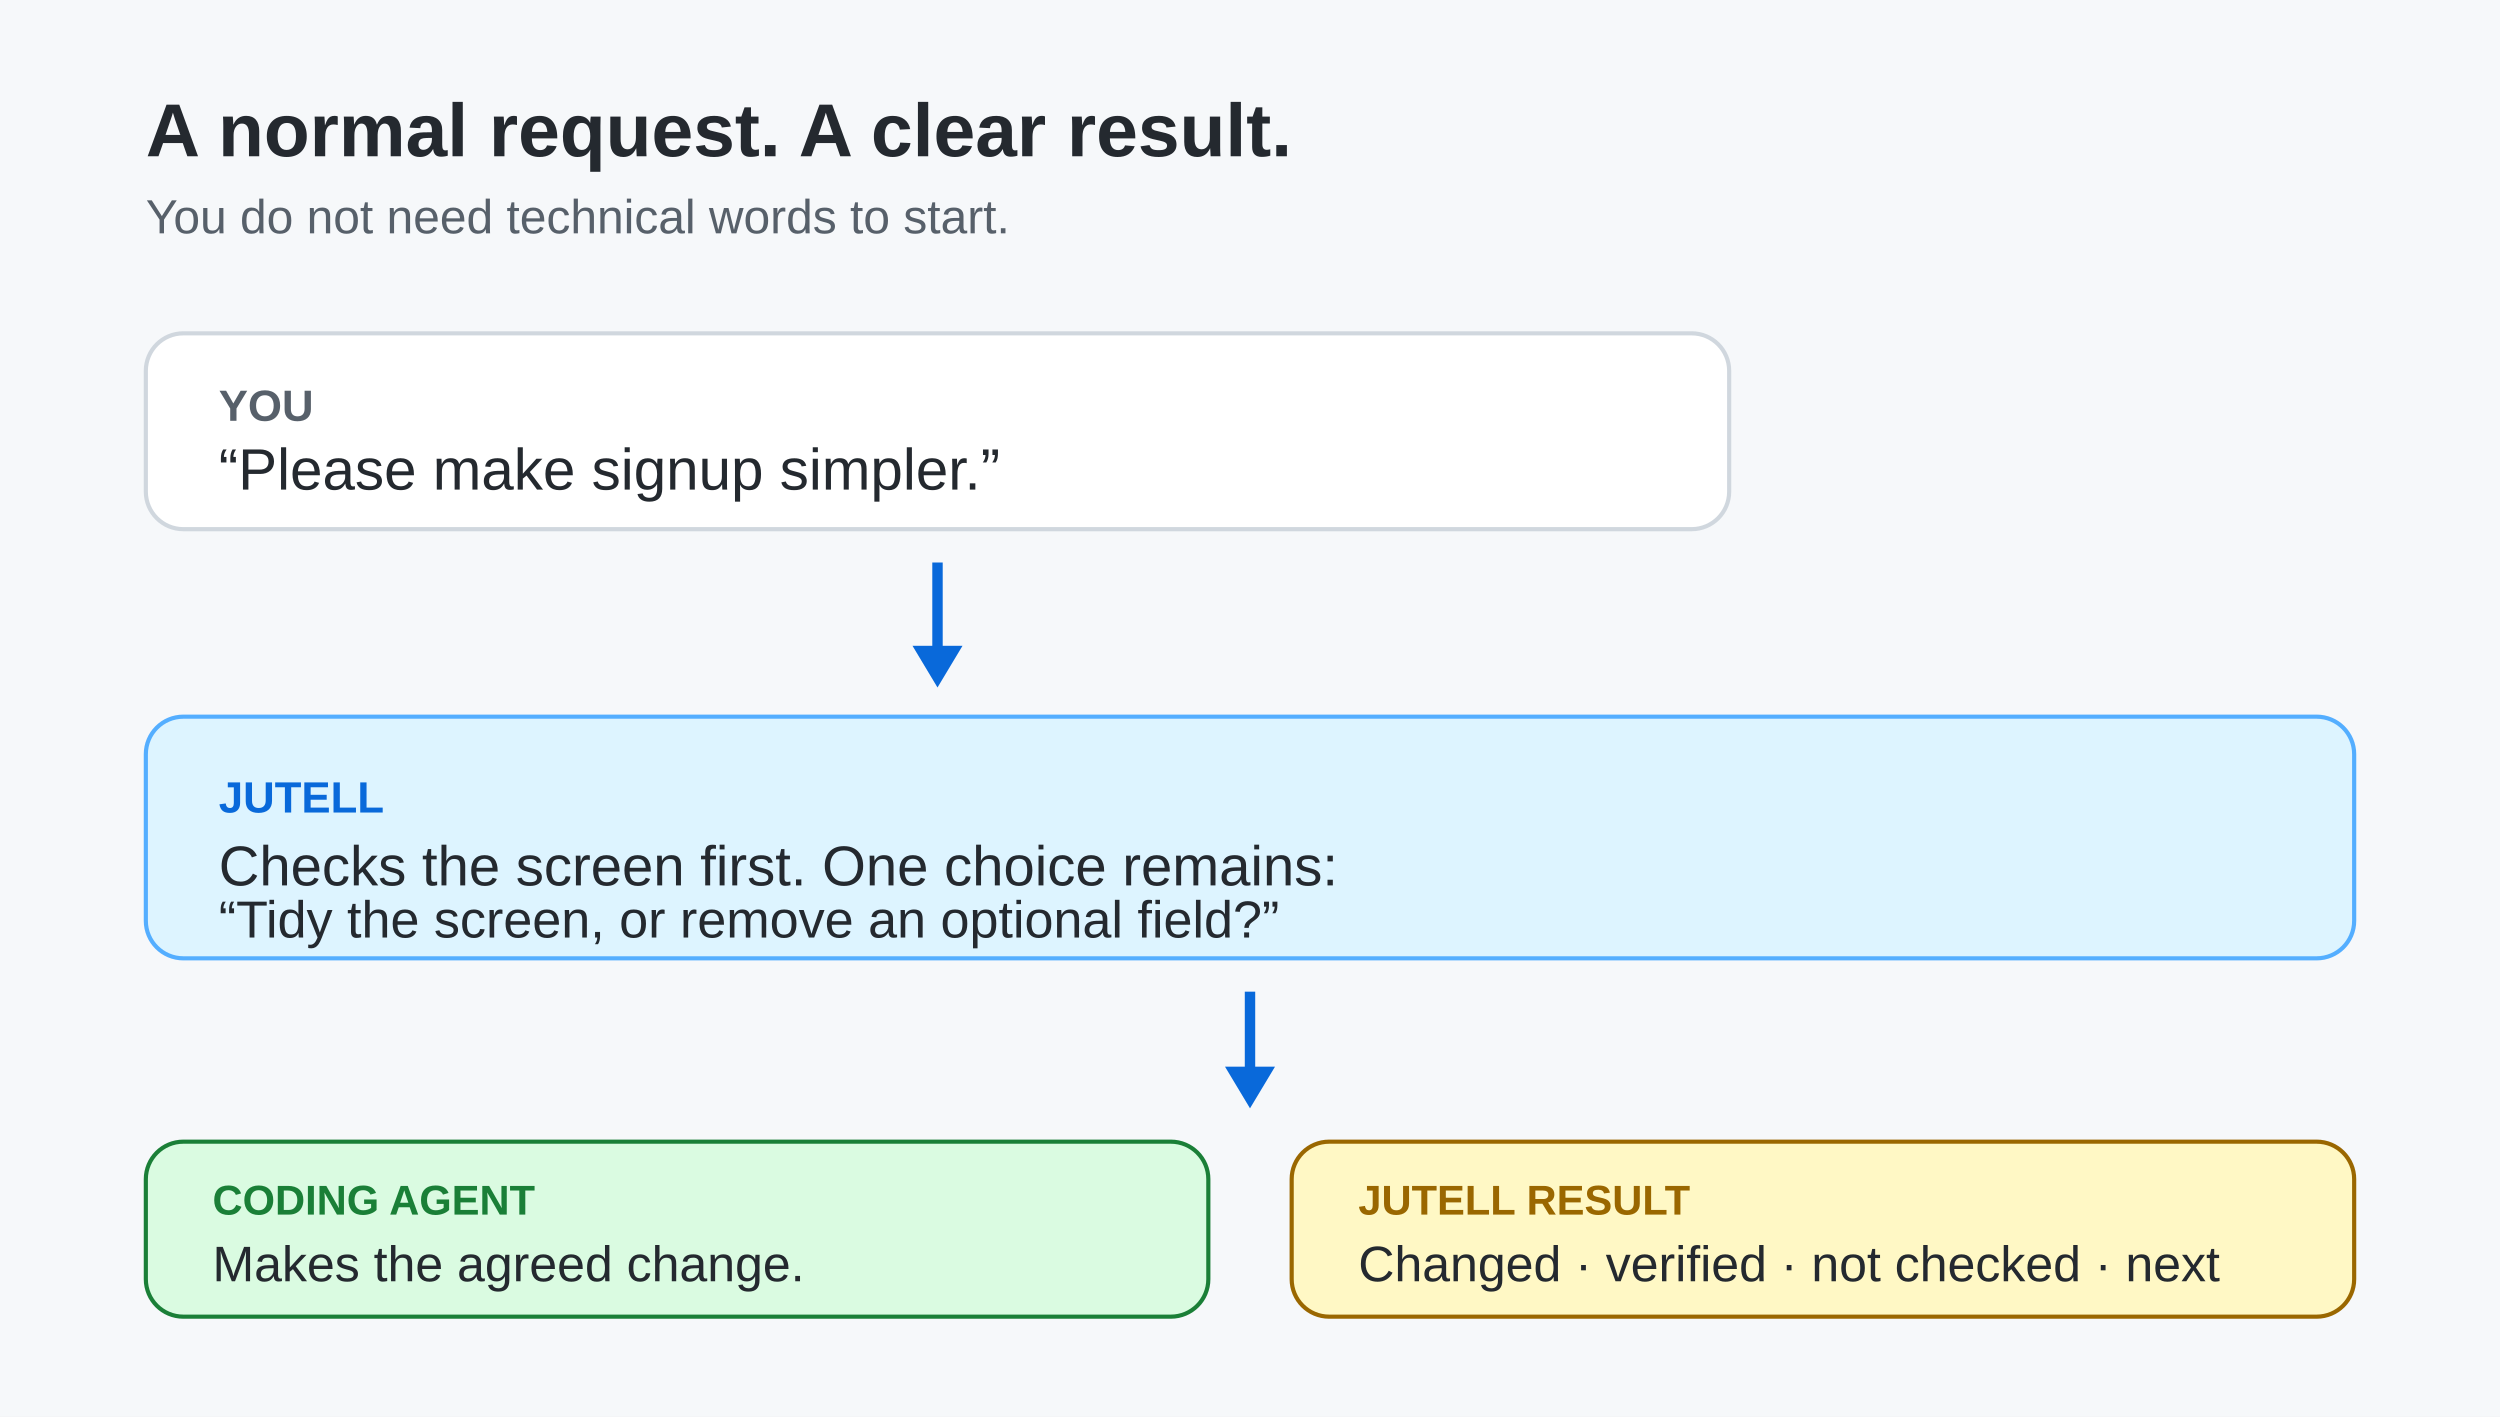
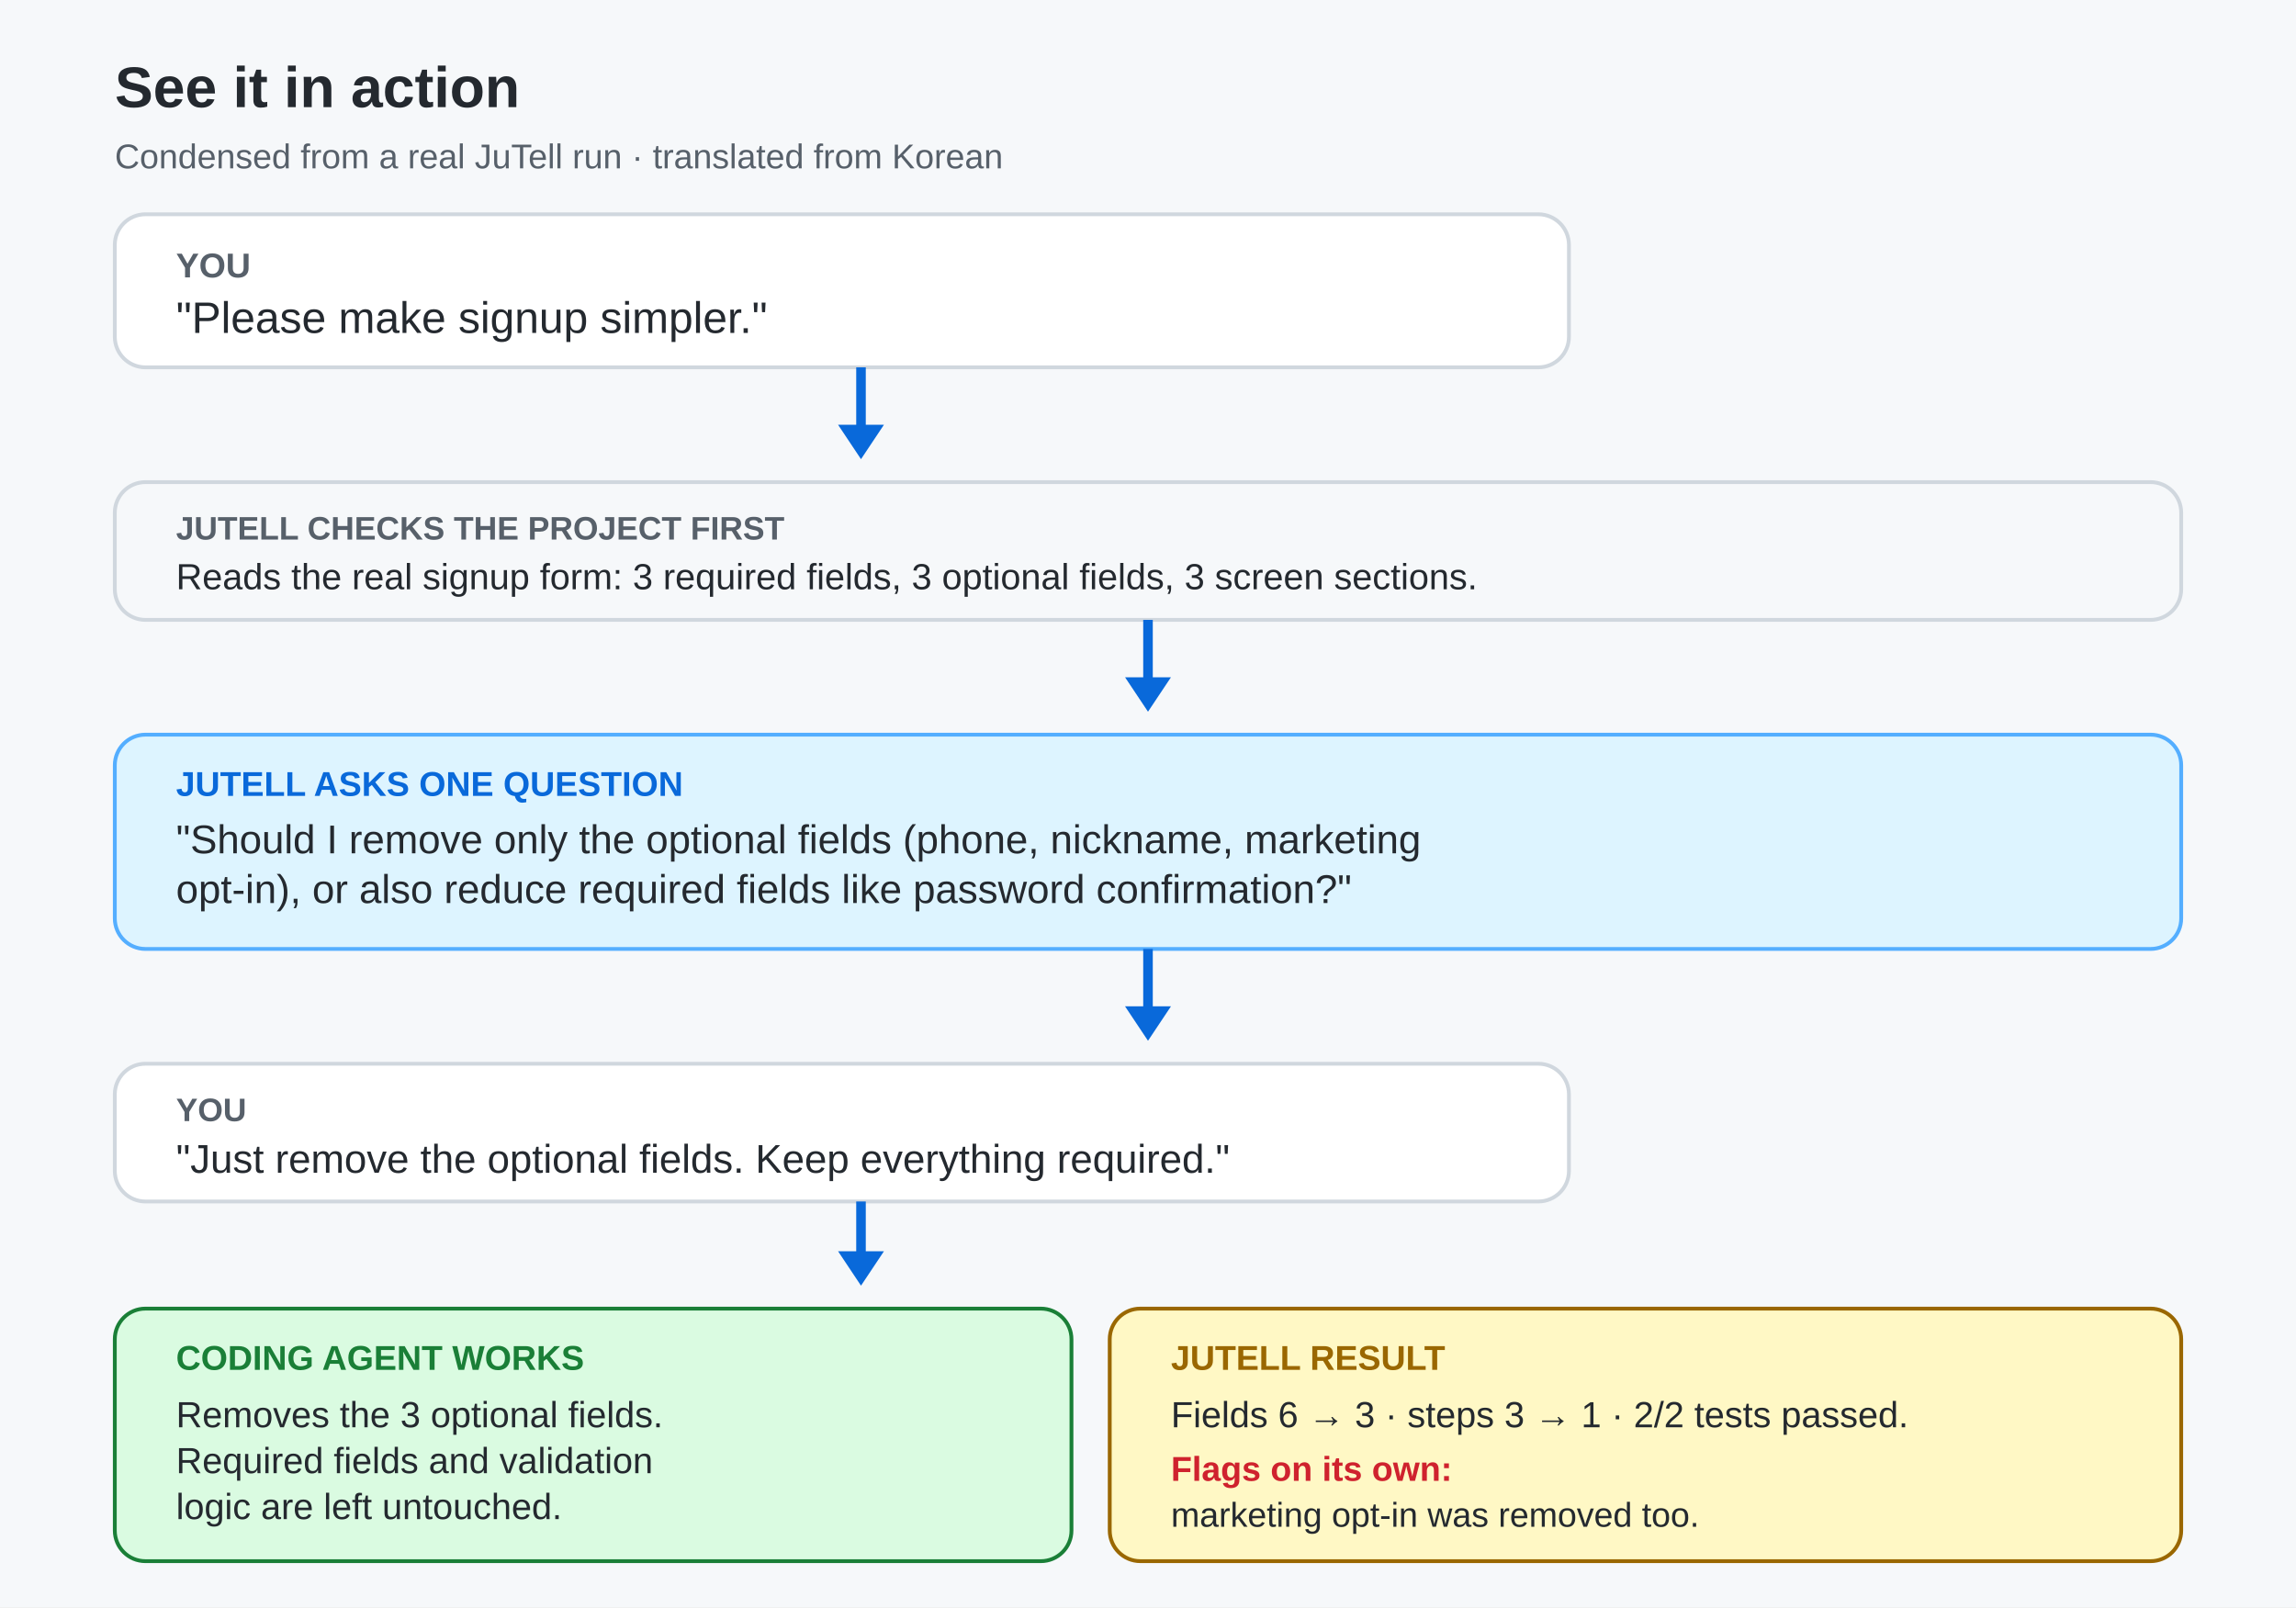
- <svg xmlns="http://www.w3.org/2000/svg" width="1200" height="680" viewBox="0 0 1200 680" role="img" aria-labelledby="title desc">
-   <rect width="1200" height="680" fill="#f6f8fa" />
+ <svg xmlns="http://www.w3.org/2000/svg" width="1200" height="840" viewBox="0 0 1200 840" role="img" aria-labelledby="title desc">
+   <rect width="1200" height="840" fill="#f6f8fa" />
  <g font-family="Arial, sans-serif">
-     <text x="70" y="75" fill="#24292f" font-size="36" font-weight="700">A normal request. A clear result.</text>
-     <text x="70" y="112" fill="#57606a" font-size="23">You do not need technical words to start.</text>
-     <rect x="70" y="160" width="760" height="94" rx="18" fill="#fff" stroke="#d0d7de" stroke-width="2" />
-     <text x="105" y="202" fill="#57606a" font-size="21" font-weight="700">YOU</text>
-     <text x="105" y="235" fill="#24292f" font-size="28">“Please make signup simpler.”</text>
-     <path d="M450 270v42" stroke="#0969da" stroke-width="5" />
-     <polygon points="450,330 438,310 462,310" fill="#0969da" />
-     <rect x="70" y="344" width="1060" height="116" rx="18" fill="#ddf4ff" stroke="#54aeff" stroke-width="2" />
-     <text x="105" y="390" fill="#0969da" font-size="21" font-weight="700">JUTELL</text>
-     <text x="105" y="425" fill="#24292f" font-size="27">Checks the screen first. One choice remains:</text>
-     <text x="105" y="450" fill="#24292f" font-size="25">“Tidy the screen, or remove an optional field?”</text>
-     <path d="M600 476v38" stroke="#0969da" stroke-width="5" />
-     <polygon points="600,532 588,512 612,512" fill="#0969da" />
-     <rect x="70" y="548" width="510" height="84" rx="18" fill="#dafbe1" stroke="#1a7f37" stroke-width="2" />
-     <text x="102" y="583" fill="#1a7f37" font-size="20" font-weight="700">CODING AGENT</text>
-     <text x="102" y="615" fill="#24292f" font-size="24">Makes the agreed change.</text>
-     <rect x="620" y="548" width="510" height="84" rx="18" fill="#fff8c5" stroke="#9a6700" stroke-width="2" />
-     <text x="652" y="583" fill="#9a6700" font-size="20" font-weight="700">JUTELL RESULT</text>
-     <text x="652" y="615" fill="#24292f" font-size="24">Changed · verified · not checked · next</text>
+     <text x="60" y="56" fill="#24292f" font-size="30" font-weight="700">See it in action</text>
+     <text x="60" y="88" fill="#57606a" font-size="18">Condensed from a real JuTell run · translated from Korean</text>
+     <rect x="60" y="112" width="760" height="80" rx="16" fill="#fff" stroke="#d0d7de" stroke-width="2" />
+     <text x="92" y="145" fill="#57606a" font-size="18" font-weight="700">YOU</text>
+     <text x="92" y="174" fill="#24292f" font-size="23">"Please make signup simpler."</text>
+     <path d="M450 192v34" stroke="#0969da" stroke-width="5" />
+     <polygon points="450,240 438,222 462,222" fill="#0969da" />
+     <rect x="60" y="252" width="1080" height="72" rx="16" fill="#f6f8fa" stroke="#d0d7de" stroke-width="2" />
+     <text x="92" y="282" fill="#57606a" font-size="17" font-weight="700">JUTELL CHECKS THE PROJECT FIRST</text>
+     <text x="92" y="308" fill="#24292f" font-size="19">Reads the real signup form: 3 required fields, 3 optional fields, 3 screen sections.</text>
+     <path d="M600 324v34" stroke="#0969da" stroke-width="5" />
+     <polygon points="600,372 588,354 612,354" fill="#0969da" />
+     <rect x="60" y="384" width="1080" height="112" rx="16" fill="#ddf4ff" stroke="#54aeff" stroke-width="2" />
+     <text x="92" y="416" fill="#0969da" font-size="18" font-weight="700">JUTELL ASKS ONE QUESTION</text>
+     <text x="92" y="446" fill="#24292f" font-size="21">"Should I remove only the optional fields (phone, nickname, marketing</text>
+     <text x="92" y="472" fill="#24292f" font-size="21">opt-in), or also reduce required fields like password confirmation?"</text>
+     <path d="M600 496v34" stroke="#0969da" stroke-width="5" />
+     <polygon points="600,544 588,526 612,526" fill="#0969da" />
+     <rect x="60" y="556" width="760" height="72" rx="16" fill="#fff" stroke="#d0d7de" stroke-width="2" />
+     <text x="92" y="586" fill="#57606a" font-size="17" font-weight="700">YOU</text>
+     <text x="92" y="613" fill="#24292f" font-size="21">"Just remove the optional fields. Keep everything required."</text>
+     <path d="M450 628v30" stroke="#0969da" stroke-width="5" />
+     <polygon points="450,672 438,654 462,654" fill="#0969da" />
+     <rect x="60" y="684" width="500" height="132" rx="16" fill="#dafbe1" stroke="#1a7f37" stroke-width="2" />
+     <text x="92" y="716" fill="#1a7f37" font-size="18" font-weight="700">CODING AGENT WORKS</text>
+     <text x="92" y="746" fill="#24292f" font-size="19">Removes the 3 optional fields.</text>
+     <text x="92" y="770" fill="#24292f" font-size="19">Required fields and validation</text>
+     <text x="92" y="794" fill="#24292f" font-size="19">logic are left untouched.</text>
+     <rect x="580" y="684" width="560" height="132" rx="16" fill="#fff8c5" stroke="#9a6700" stroke-width="2" />
+     <text x="612" y="716" fill="#9a6700" font-size="18" font-weight="700">JUTELL RESULT</text>
+     <text x="612" y="746" fill="#24292f" font-size="19">Fields 6 → 3 · steps 3 → 1 · 2/2 tests passed.</text>
+     <text x="612" y="774" fill="#cf222e" font-size="18" font-weight="700">Flags on its own:</text>
+     <text x="612" y="798" fill="#24292f" font-size="18">marketing opt-in was removed too.</text>
  </g>
</svg>
